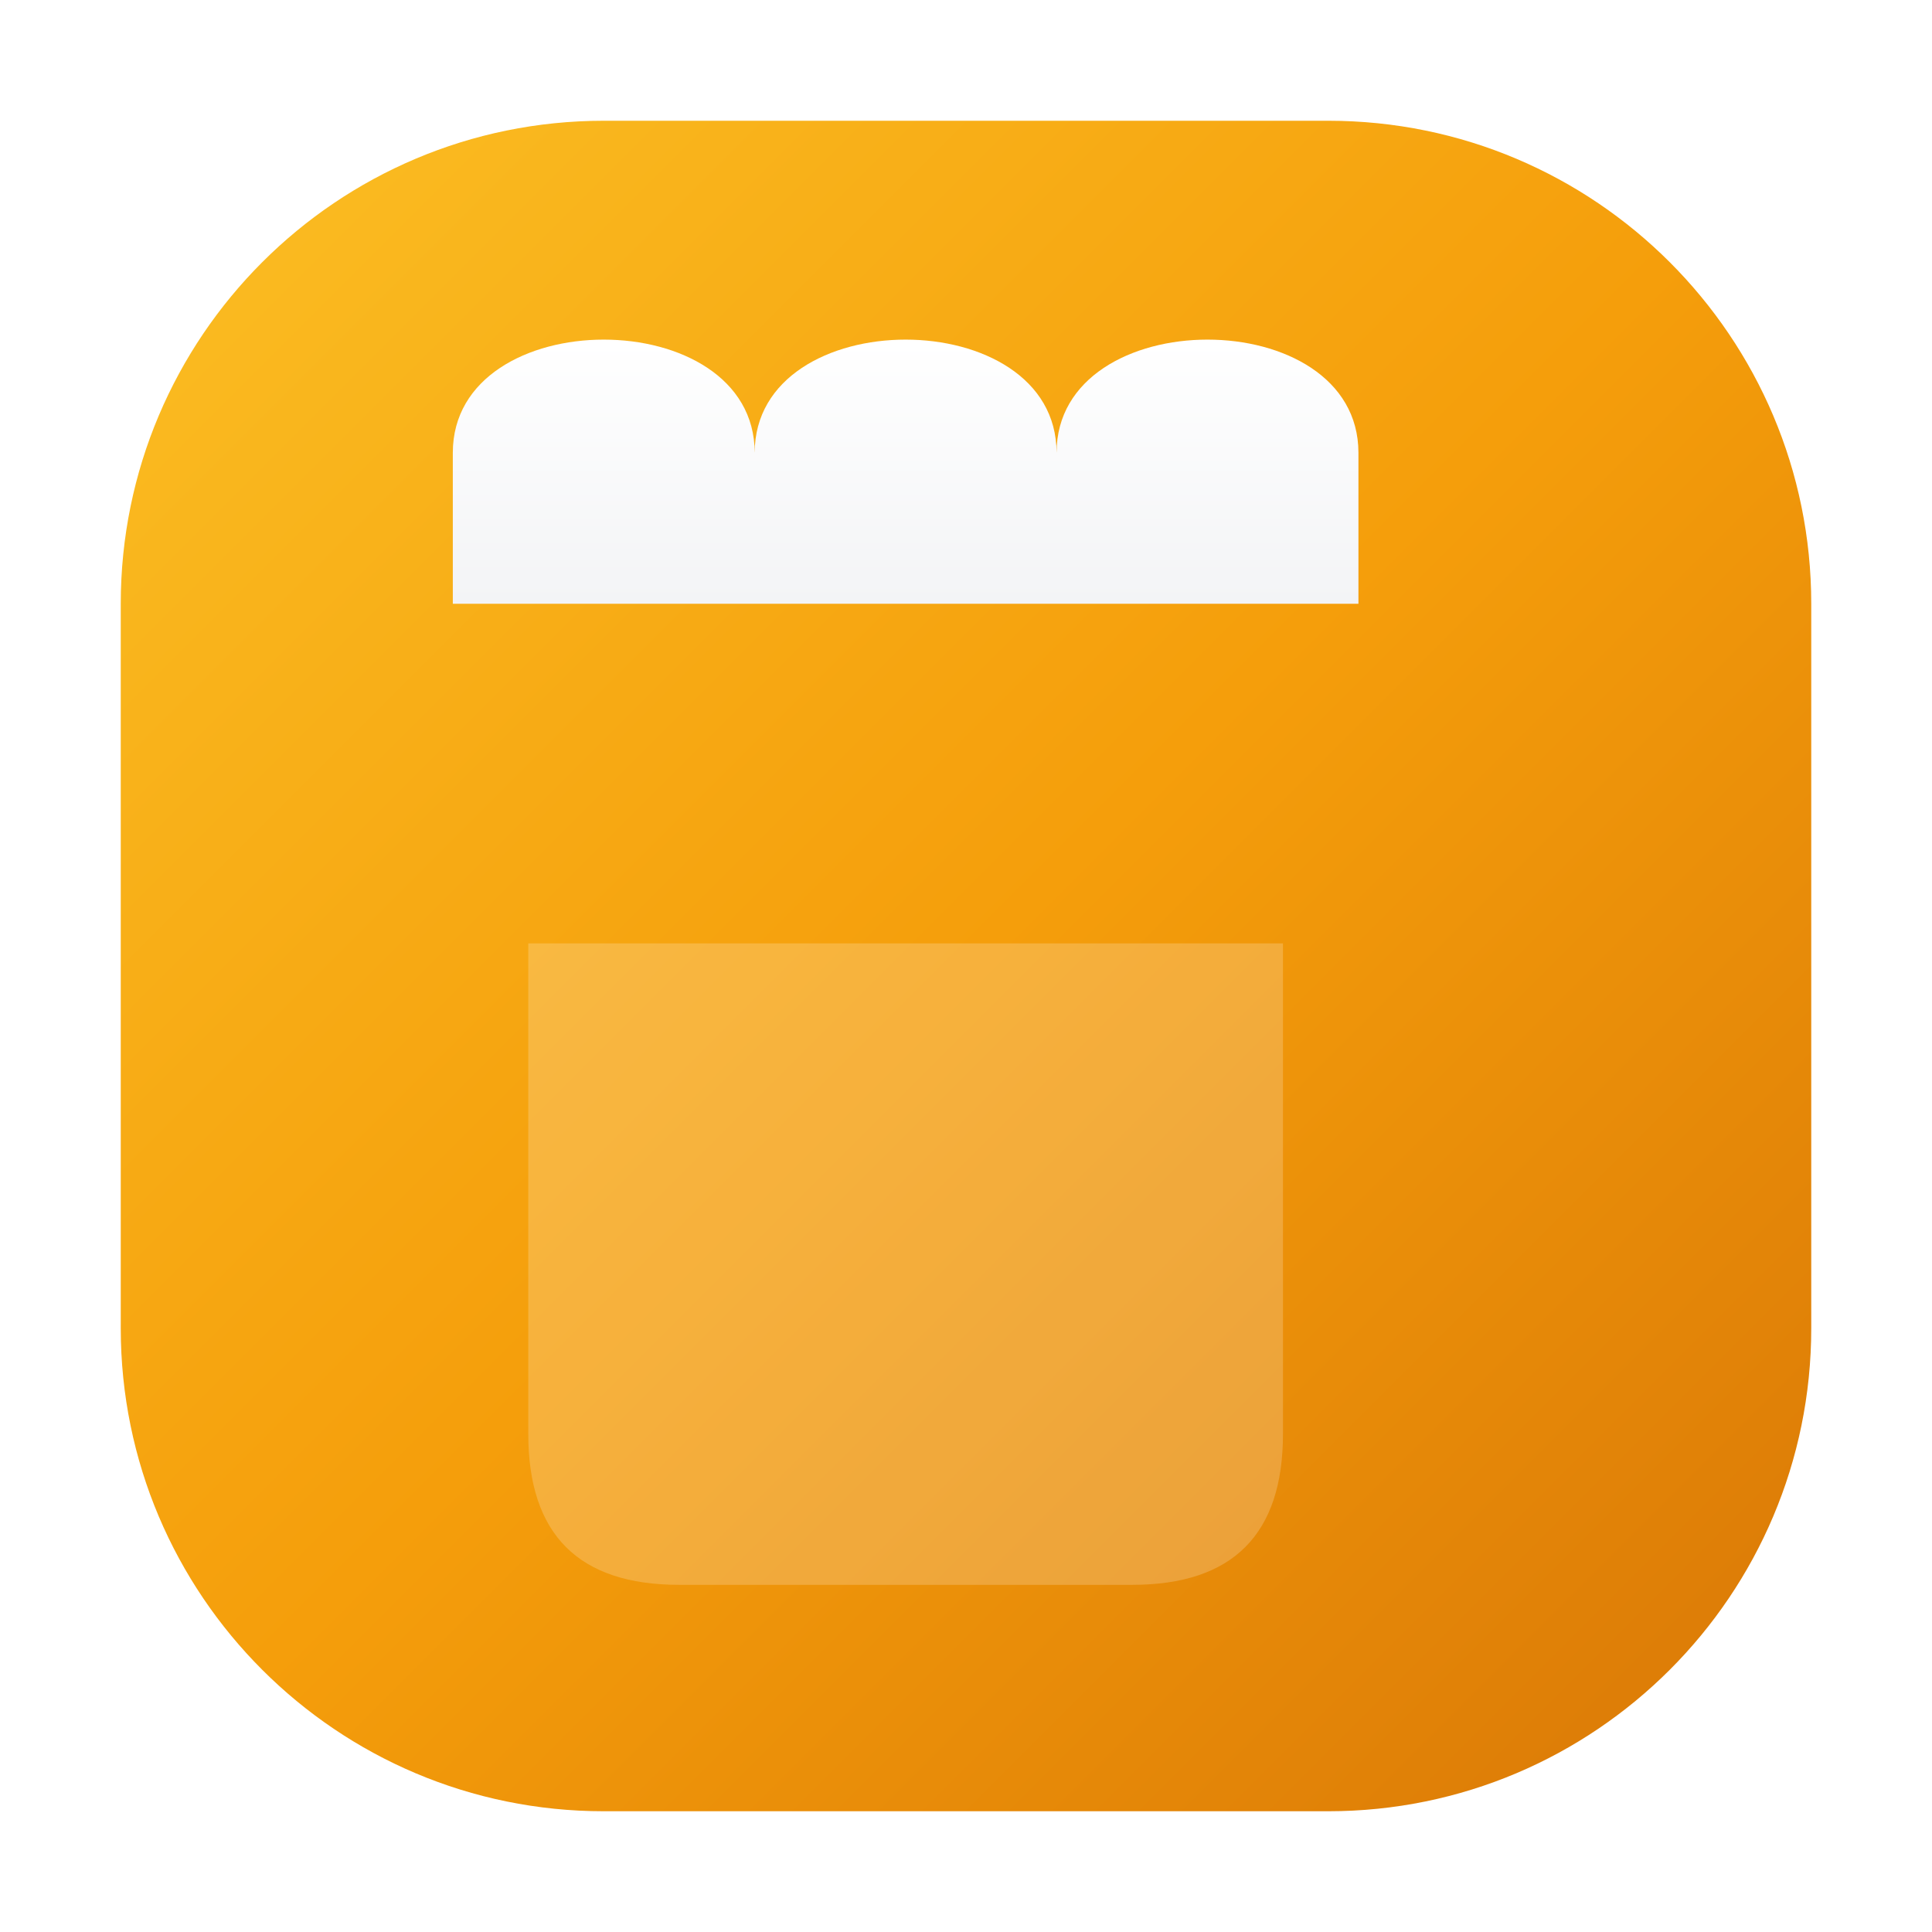
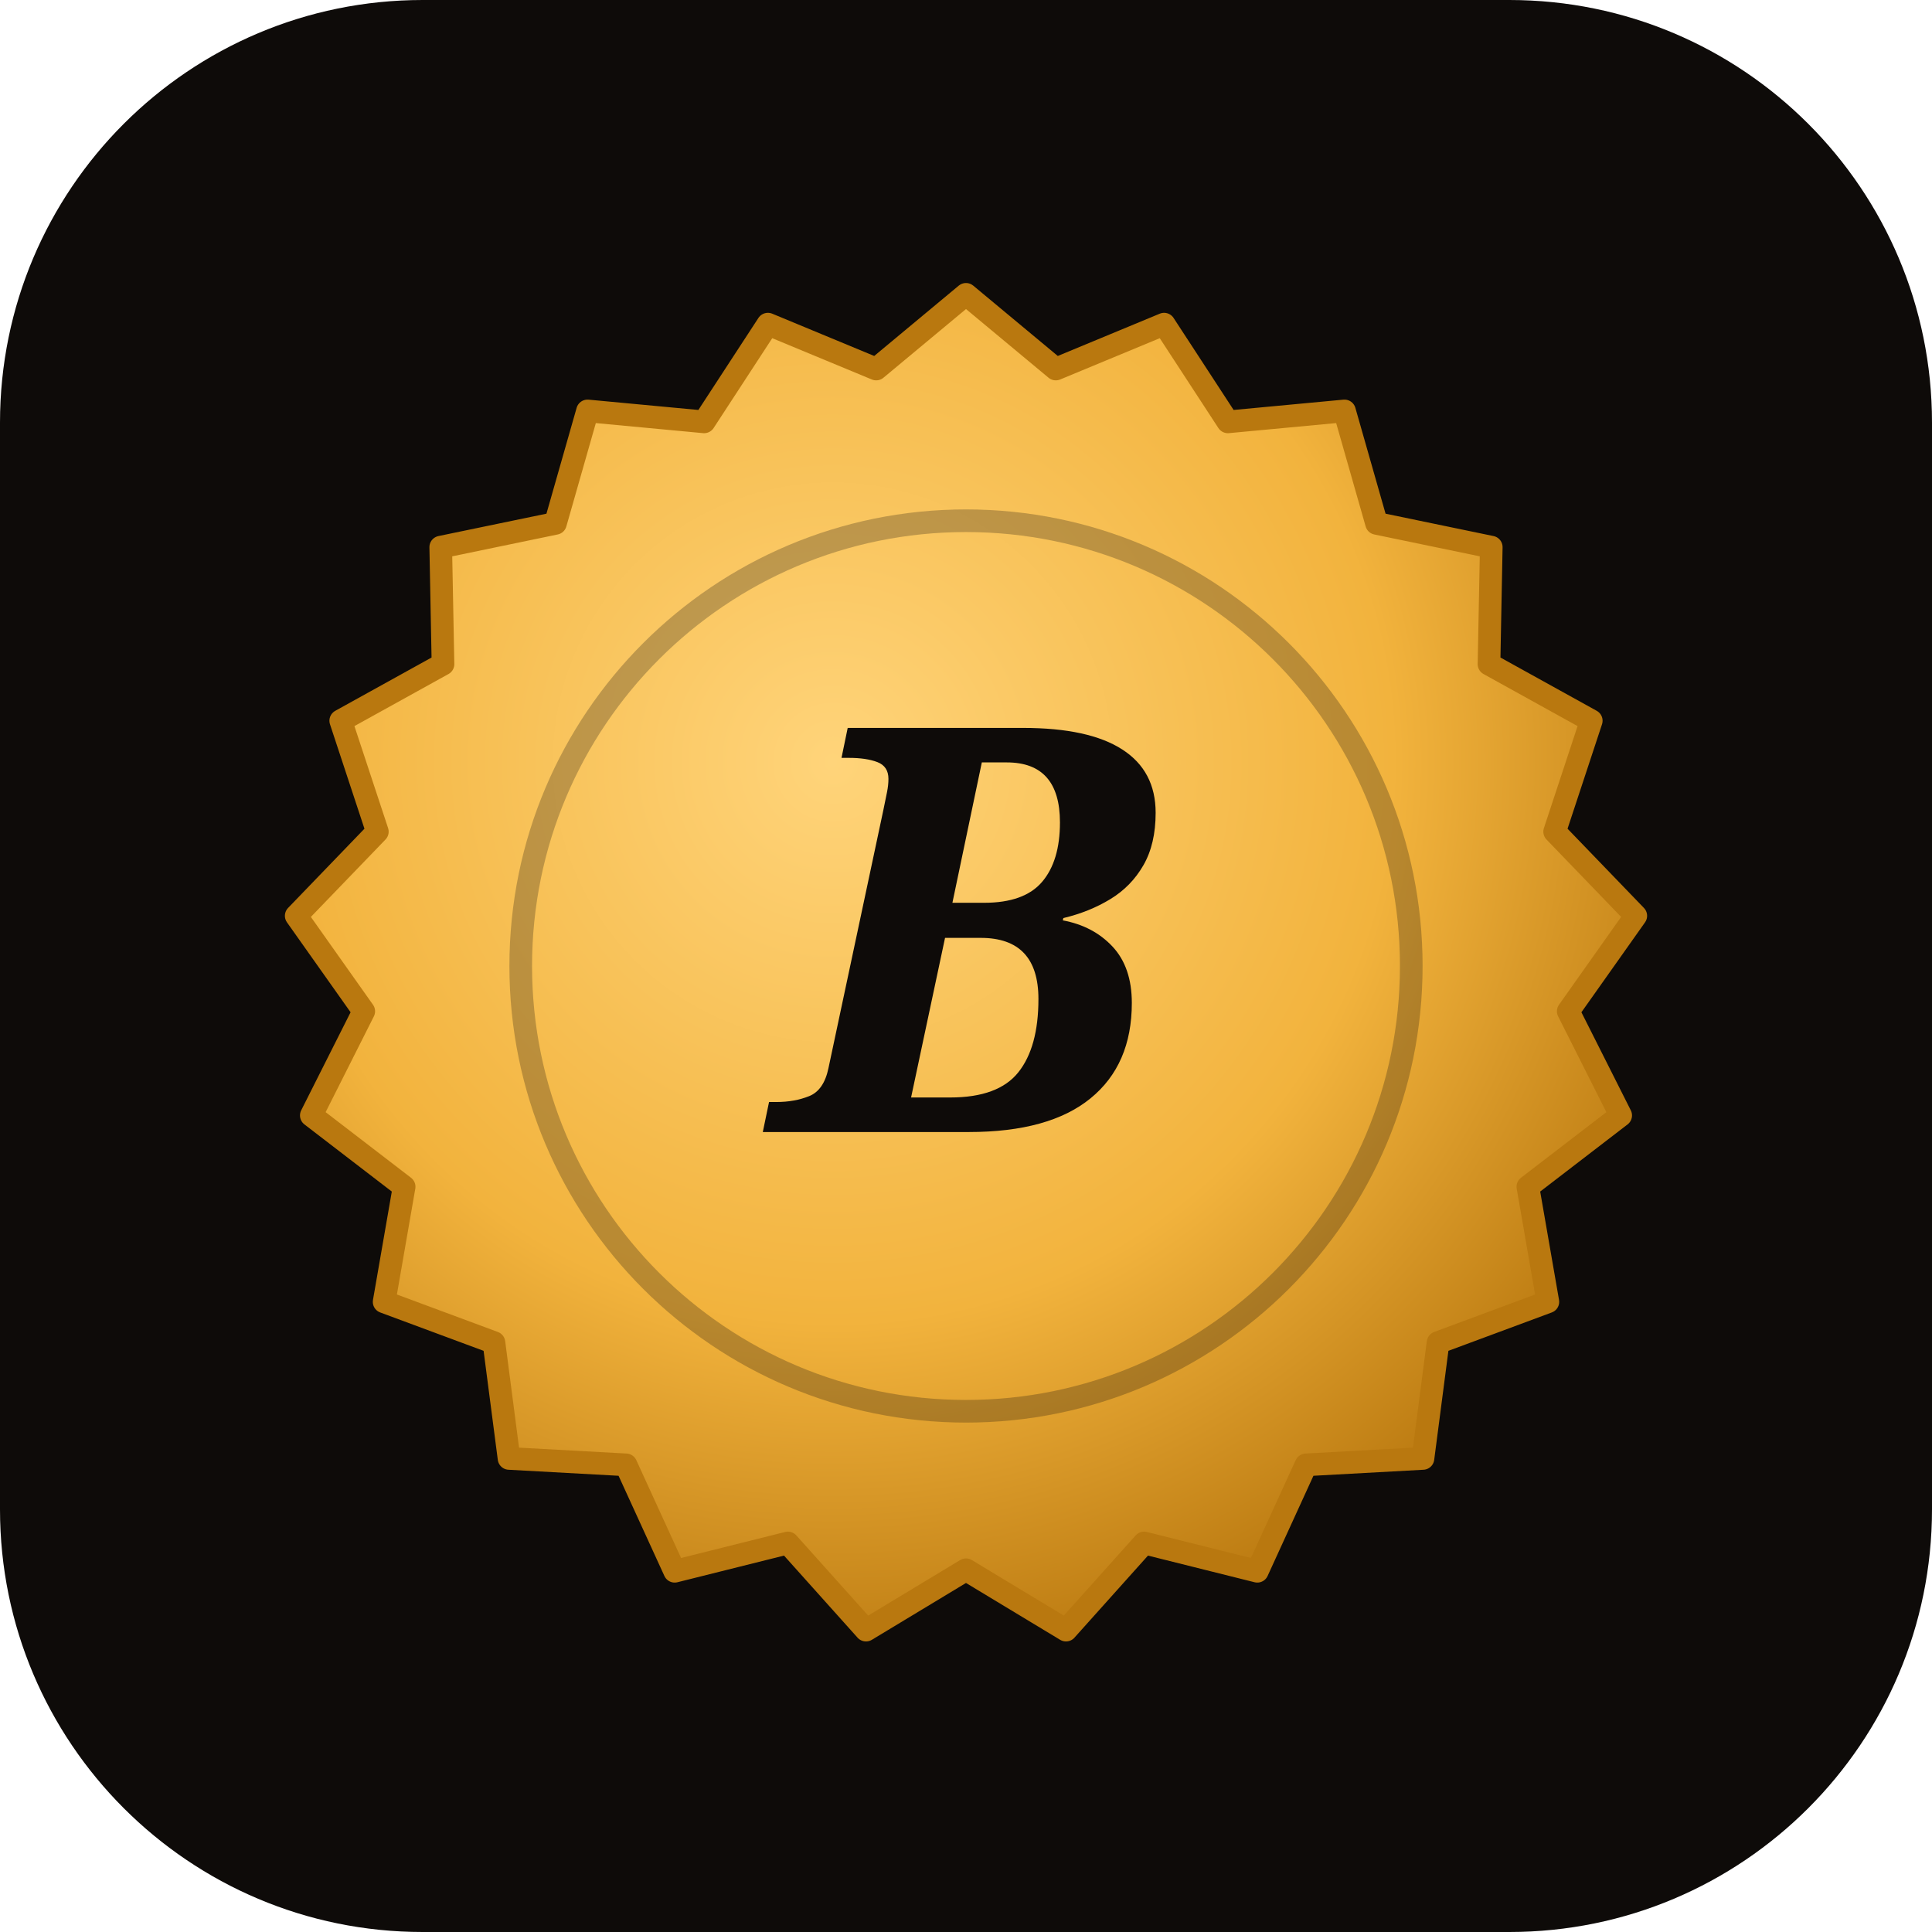
<svg xmlns="http://www.w3.org/2000/svg" viewBox="0 0 512 512">
  <defs>
-     <linearGradient id="foam" x1="0%" y1="0%" x2="0%" y2="100%">
-       <stop offset="0%" style="stop-color:#ffffff;stop-opacity:1" />
-       <stop offset="100%" style="stop-color:#f3f4f6;stop-opacity:1" />
-     </linearGradient>
-     <linearGradient id="beer" x1="0%" y1="0%" x2="100%" y2="100%">
-       <stop offset="0%" style="stop-color:#fbbf24;stop-opacity:1" />
-       <stop offset="50%" style="stop-color:#f59e0b;stop-opacity:1" />
-       <stop offset="100%" style="stop-color:#d97706;stop-opacity:1" />
-     </linearGradient>
+     <radialGradient id="g" cx="40%" cy="35%" r="70%">
+       <stop offset="0%" stop-color="#FFD47A" />
+       <stop offset="60%" stop-color="#F2B33D" />
+       <stop offset="100%" stop-color="#B9780F" />
+     </radialGradient>
  </defs>
-   <rect x="32" y="32" width="448" height="448" rx="128" fill="url(#beer)" />
-   <path d="M120 120 C 120 80, 200 80, 200 120 C 200 80, 280 80, 280 120 C 280 80, 360 80, 360 120 L 360 160 L 120 160 Z" fill="url(#foam)" />
-   <path d="M140 250 L 140 380 Q 140 420 180 420 L 300 420 Q 340 420 340 380 L 340 250 Z" fill="rgba(255,255,255,0.2)" />
+   <rect width="512" height="512" rx="112" fill="#0E0B09" />
+   <path d="M256.0 78.0 L279.8 97.8 L308.5 85.9 L325.4 111.8 L356.3 108.9 L364.8 138.7 L395.2 145.0 L394.6 176.0 L421.7 191.0 L412.0 220.4 L433.5 242.7 L415.6 268.0 L429.5 295.6 L404.9 314.5 L410.2 345.0 L381.1 355.8 L377.1 386.5 L346.1 388.2 L333.2 416.4 L303.2 408.9 L282.5 432.0 L256.0 416.0 L229.5 432.0 L208.8 408.9 L178.8 416.4 L165.9 388.2 L134.9 386.5 L130.9 355.8 L101.8 345.0 L107.1 314.5 L82.5 295.6 L96.4 268.0 L78.5 242.7 L100.0 220.4 L90.3 191.0 L117.4 176.0 L116.8 145.0 L147.2 138.7 L155.7 108.9 L186.6 111.8 L203.5 85.9 L232.2 97.8Z" fill="url(#g)" stroke="#B9780F" stroke-width="6" stroke-linejoin="round" />
+   <circle cx="256" cy="256" r="118" fill="none" stroke="#0E0B09" stroke-opacity=".25" stroke-width="6" />
+   <text x="256" y="300" text-anchor="middle" font-family="Georgia, serif" font-style="italic" font-weight="700" font-size="150" fill="#0E0B09">B</text>
</svg>
